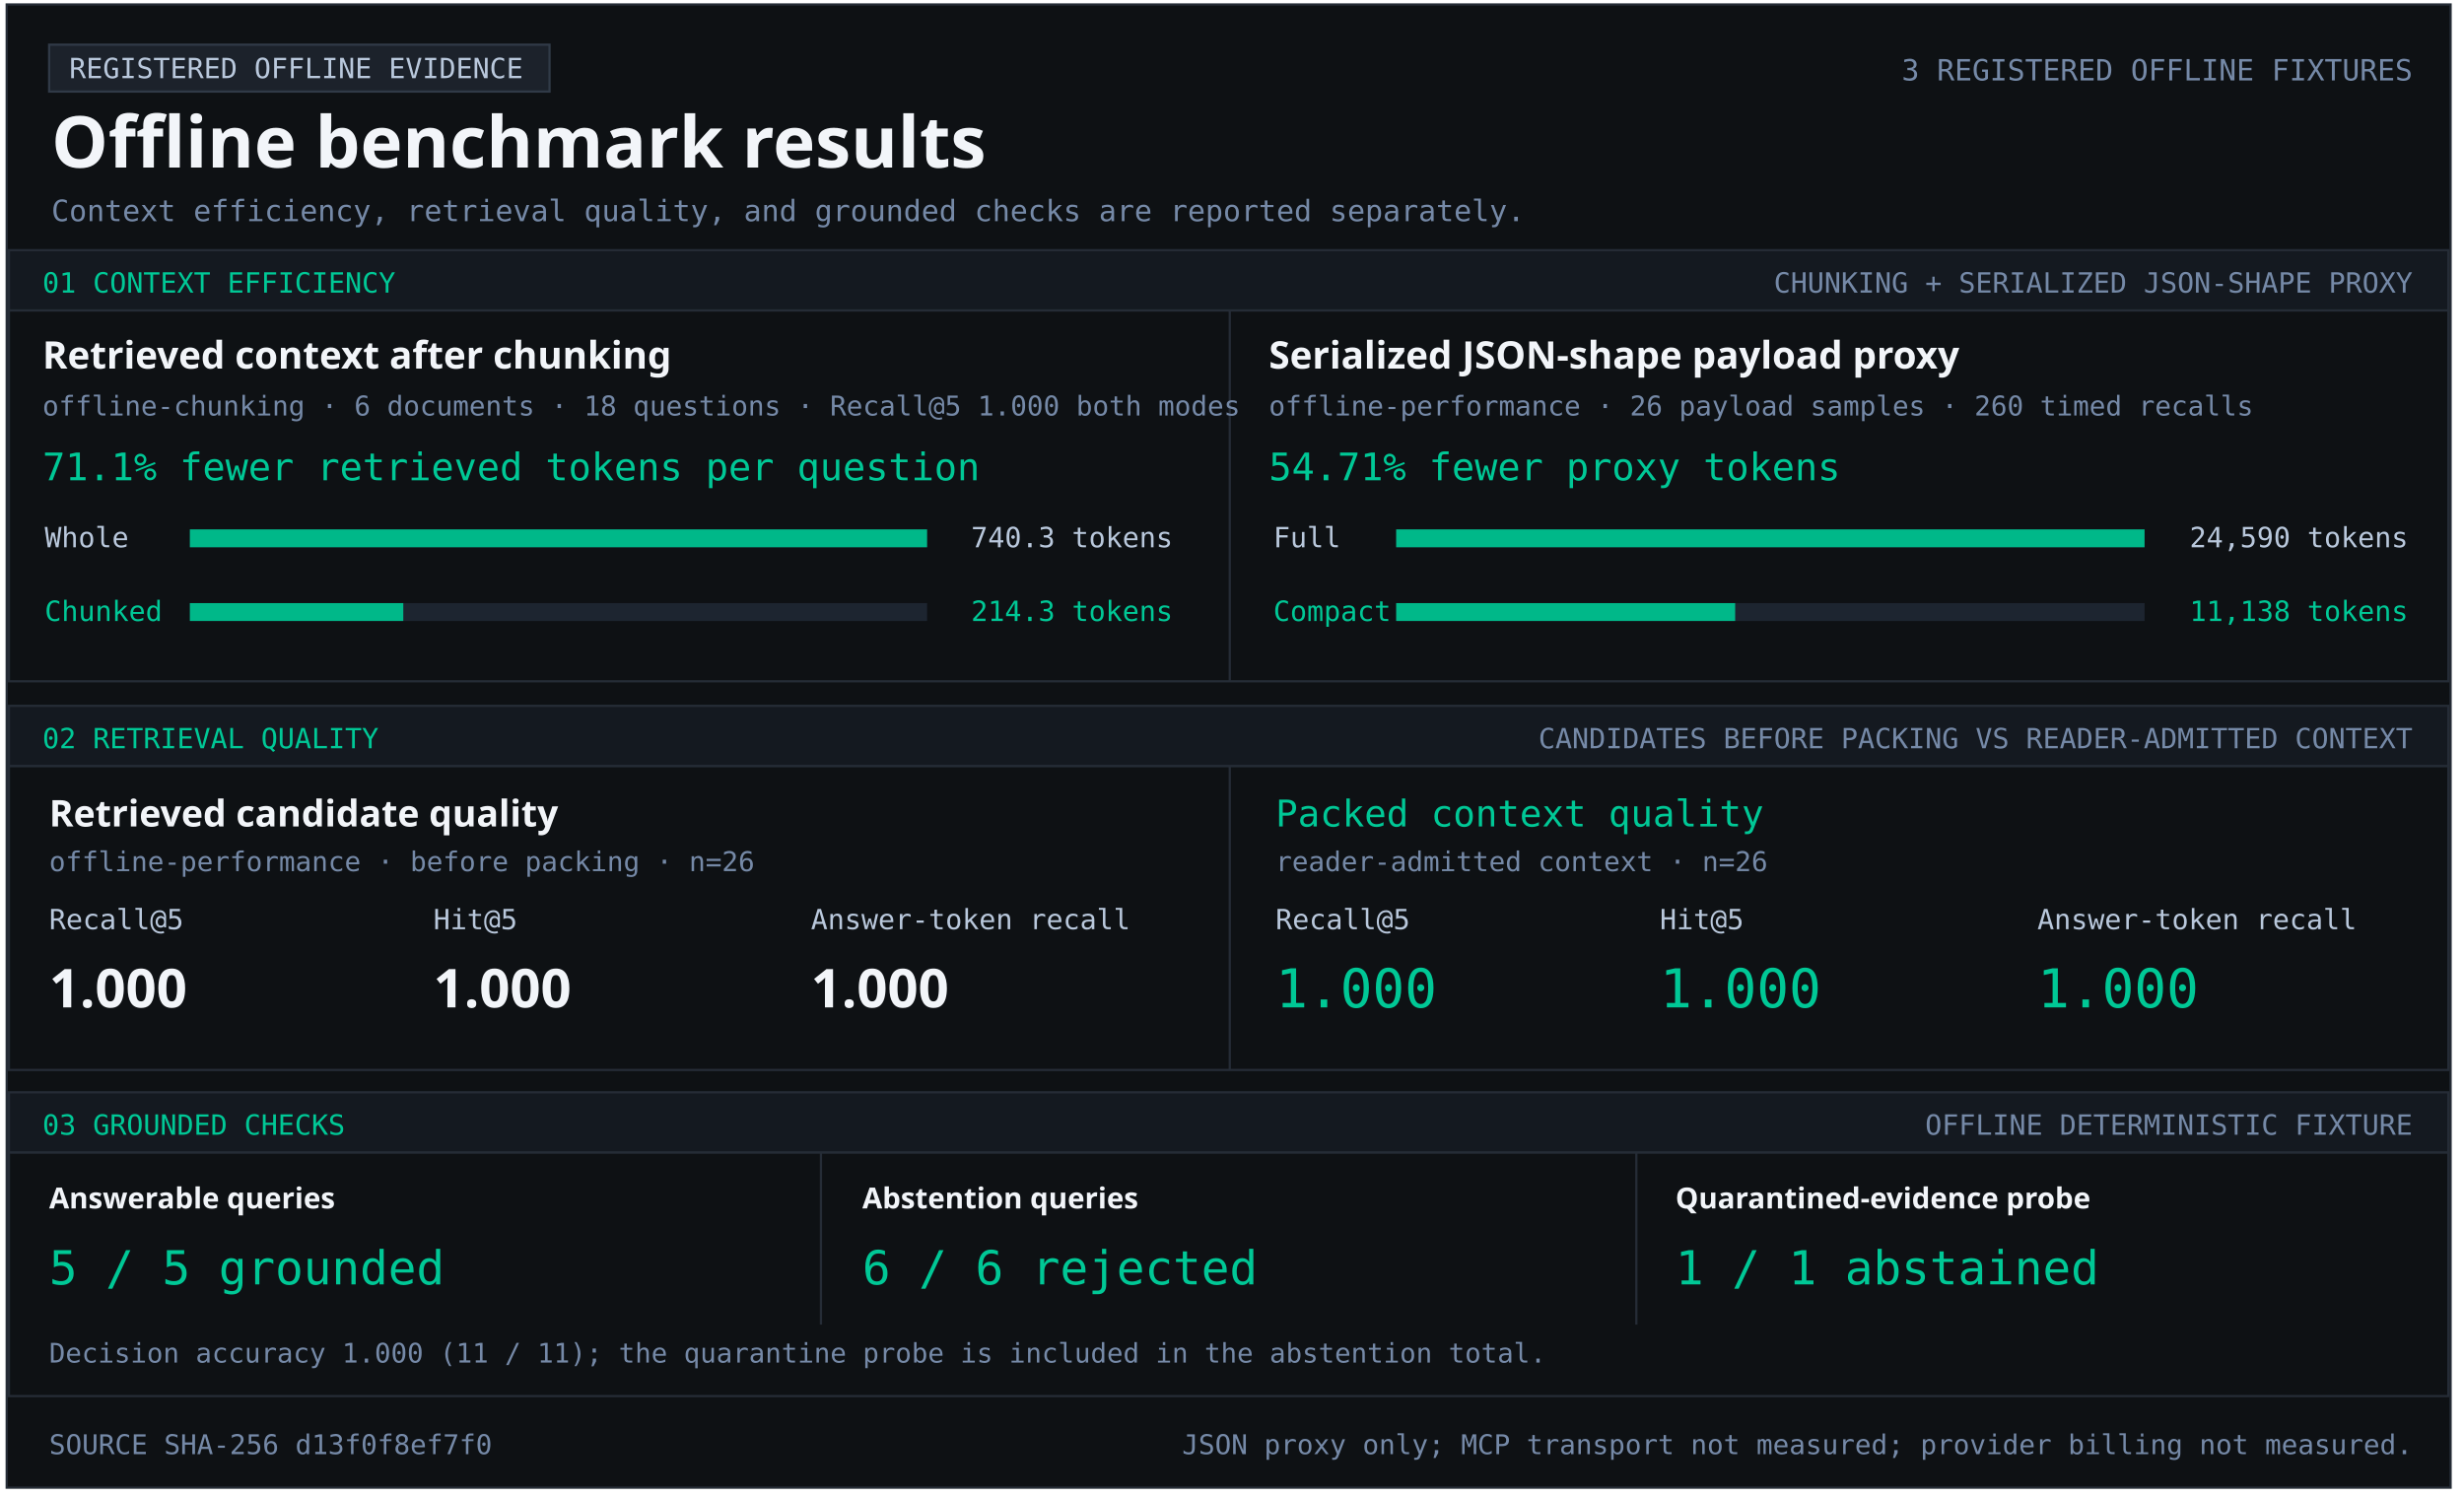
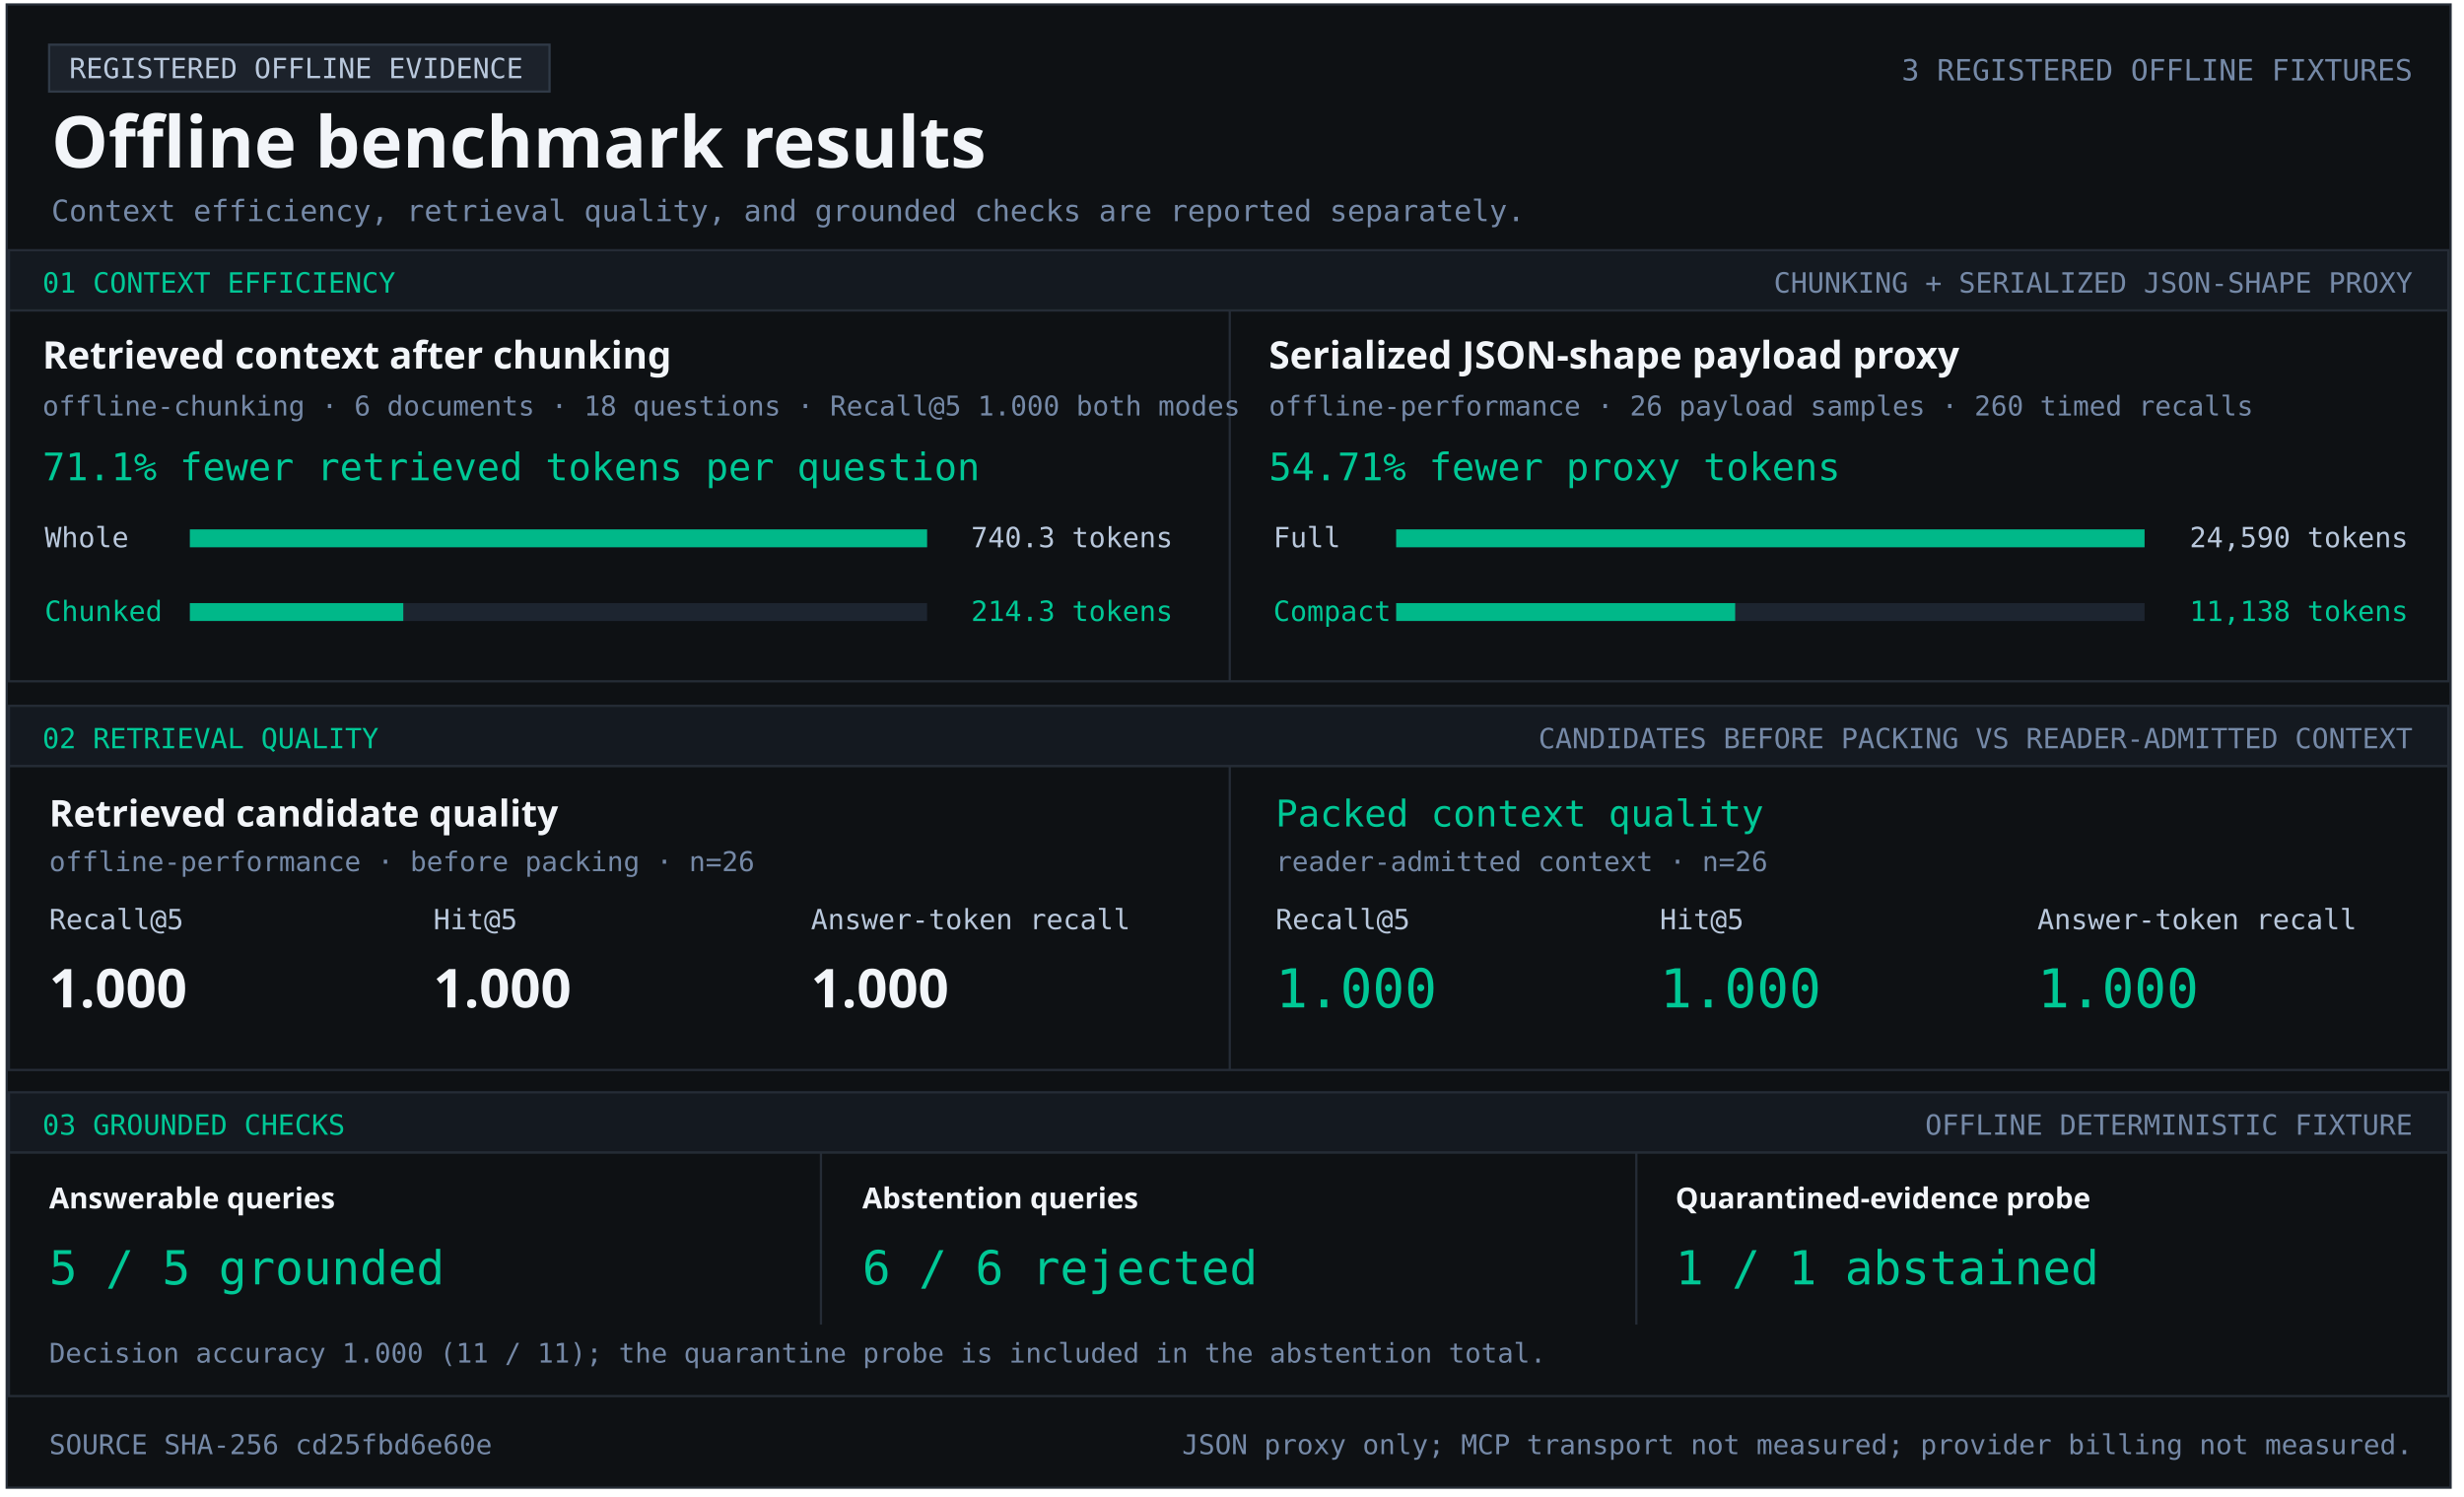
<svg xmlns="http://www.w3.org/2000/svg" width="1103" height="670" viewBox="0 0 1103 670" role="img" aria-labelledby="title desc">
  <style>text{font-family:Consolas,monospace;fill:#b9c8dc} .heading{font-family:Segoe UI,sans-serif;font-weight:700;fill:#f2f5f9} .green{fill:#00c896}.muted{fill:#7589a7}</style>
  <rect x="3" y="2" width="1094" height="664" fill="#0e1114" stroke="#252c36" />
  <rect x="22" y="20" width="224" height="21" fill="#1c222b" stroke="#303a47" />
  <text x="31" y="35" font-size="12.5" text-anchor="start">REGISTERED OFFLINE EVIDENCE</text>
  <text x="23" y="75" font-size="32" class="heading" text-anchor="start">Offline benchmark results</text>
  <text x="1080" y="36" font-size="13.1" class="muted" text-anchor="end">3 REGISTERED OFFLINE FIXTURES</text>
  <text x="23" y="99" font-size="13.2" class="muted" text-anchor="start">Context efficiency, retrieval quality, and grounded checks are reported separately.</text>
  <rect x="4" y="112" width="1092" height="27" fill="#141920" stroke="#252c36" />
  <text x="19" y="131" font-size="12.5" class="green" text-anchor="start">01  CONTEXT EFFICIENCY</text>
  <text x="1080" y="131" font-size="12.5" class="muted" text-anchor="end">CHUNKING + SERIALIZED JSON-SHAPE PROXY</text>
  <rect x="4" y="139" width="1092" height="166" fill="#0e1114" stroke="#252c36" />
  <rect x="550" y="139" width="1" height="166" fill="#252c36" />
  <text x="19" y="165" font-size="17" class="heading" text-anchor="start">Retrieved context after chunking</text>
  <text x="19" y="186" font-size="12.2" class="muted" text-anchor="start">offline-chunking · 6 documents · 18 questions · Recall@5 1.000 both modes</text>
  <text x="19" y="215" font-size="17" class="green" text-anchor="start">71.1% fewer retrieved tokens per question</text>
  <text x="20" y="245" font-size="12.5" text-anchor="start">Whole</text>
  <rect x="85" y="237" width="330" height="8" fill="#1d2530" />
  <rect x="85" y="237" width="330.00" height="8" fill="#00b889" />
  <text x="525" y="245" font-size="12.5" text-anchor="end">740.3 tokens</text>
  <text x="20" y="278" font-size="12.5" class="green" text-anchor="start">Chunked</text>
  <rect x="85" y="270" width="330" height="8" fill="#1d2530" />
  <rect x="85" y="270" width="95.53" height="8" fill="#00b889" />
  <text x="525" y="278" font-size="12.5" class="green" text-anchor="end">214.3 tokens</text>
  <text x="568" y="165" font-size="17" class="heading" text-anchor="start">Serialized JSON-shape payload proxy</text>
  <text x="568" y="186" font-size="12.2" class="muted" text-anchor="start">offline-performance · 26 payload samples · 260 timed recalls</text>
  <text x="568" y="215" font-size="17" class="green" text-anchor="start">54.71% fewer proxy tokens</text>
  <text x="570" y="245" font-size="12.5" text-anchor="start">Full</text>
  <rect x="625" y="237" width="335" height="8" fill="#1d2530" />
  <rect x="625" y="237" width="335.00" height="8" fill="#00b889" />
  <text x="1078" y="245" font-size="12.5" text-anchor="end">24,590 tokens</text>
  <text x="570" y="278" font-size="12.5" class="green" text-anchor="start">Compact</text>
  <rect x="625" y="270" width="335" height="8" fill="#1d2530" />
  <rect x="625" y="270" width="151.74" height="8" fill="#00b889" />
  <text x="1078" y="278" font-size="12.5" class="green" text-anchor="end">11,138 tokens</text>
  <rect x="4" y="316" width="1092" height="27" fill="#141920" stroke="#252c36" />
  <text x="19" y="335" font-size="12.5" class="green" text-anchor="start">02  RETRIEVAL QUALITY</text>
  <text x="1080" y="335" font-size="12.5" class="muted" text-anchor="end">CANDIDATES BEFORE PACKING VS READER-ADMITTED CONTEXT</text>
  <rect x="4" y="343" width="1092" height="136" fill="#0e1114" stroke="#252c36" />
  <rect x="550" y="343" width="1" height="136" fill="#252c36" />
  <text x="22" y="370" font-size="16.5" class="heading" text-anchor="start">Retrieved candidate quality</text>
  <text x="22" y="390" font-size="12.2" class="muted" text-anchor="start">offline-performance · before packing · n=26</text>
  <text x="22" y="416" font-size="12.5" text-anchor="start">Recall@5</text>
  <text x="194" y="416" font-size="12.5" text-anchor="start">Hit@5</text>
  <text x="363" y="416" font-size="12.5" text-anchor="start">Answer-token recall</text>
  <text x="22" y="451" font-size="24" class="heading" text-anchor="start">1.000</text>
  <text x="194" y="451" font-size="24" class="heading" text-anchor="start">1.000</text>
  <text x="363" y="451" font-size="24" class="heading" text-anchor="start">1.000</text>
  <text x="571" y="370" font-size="16.5" class="green" text-anchor="start">Packed context quality</text>
  <text x="571" y="390" font-size="12.2" class="muted" text-anchor="start">reader-admitted context · n=26</text>
  <text x="571" y="416" font-size="12.5" text-anchor="start">Recall@5</text>
  <text x="743" y="416" font-size="12.5" text-anchor="start">Hit@5</text>
  <text x="912" y="416" font-size="12.5" text-anchor="start">Answer-token recall</text>
  <text x="571" y="451" font-size="24" class="green" text-anchor="start">1.000</text>
  <text x="743" y="451" font-size="24" class="green" text-anchor="start">1.000</text>
  <text x="912" y="451" font-size="24" class="green" text-anchor="start">1.000</text>
  <rect x="4" y="489" width="1092" height="27" fill="#141920" stroke="#252c36" />
  <text x="19" y="508" font-size="12.5" class="green" text-anchor="start">03  GROUNDED CHECKS</text>
  <text x="1080" y="508" font-size="12.5" class="muted" text-anchor="end">OFFLINE DETERMINISTIC FIXTURE</text>
  <rect x="4" y="516" width="1092" height="109" fill="#0e1114" stroke="#252c36" />
  <rect x="367" y="516" width="1" height="77" fill="#252c36" />
  <rect x="732" y="516" width="1" height="77" fill="#252c36" />
  <text x="22" y="541" font-size="13" class="heading" text-anchor="start">Answerable queries</text>
  <text x="22" y="575" font-size="21" class="green" text-anchor="start">5 / 5 grounded</text>
  <text x="386" y="541" font-size="13" class="heading" text-anchor="start">Abstention queries</text>
  <text x="386" y="575" font-size="21" class="green" text-anchor="start">6 / 6 rejected</text>
  <text x="750" y="541" font-size="13" class="heading" text-anchor="start">Quarantined-evidence probe</text>
  <text x="750" y="575" font-size="21" class="green" text-anchor="start">1 / 1 abstained</text>
  <text x="22" y="610" font-size="12.1" class="muted" text-anchor="start">Decision accuracy 1.000 (11 / 11); the quarantine probe is included in the abstention total.</text>
-   <text x="22" y="651" font-size="12.2" class="muted" text-anchor="start">SOURCE SHA-256  d13f0f8ef7f0</text>
+   <text x="22" y="651" font-size="12.2" class="muted" text-anchor="start">SOURCE SHA-256  cd25fbd6e60e</text>
  <text x="1080" y="651" font-size="12.2" class="muted" text-anchor="end">JSON proxy only; MCP transport not measured; provider billing not measured.</text>
</svg>
